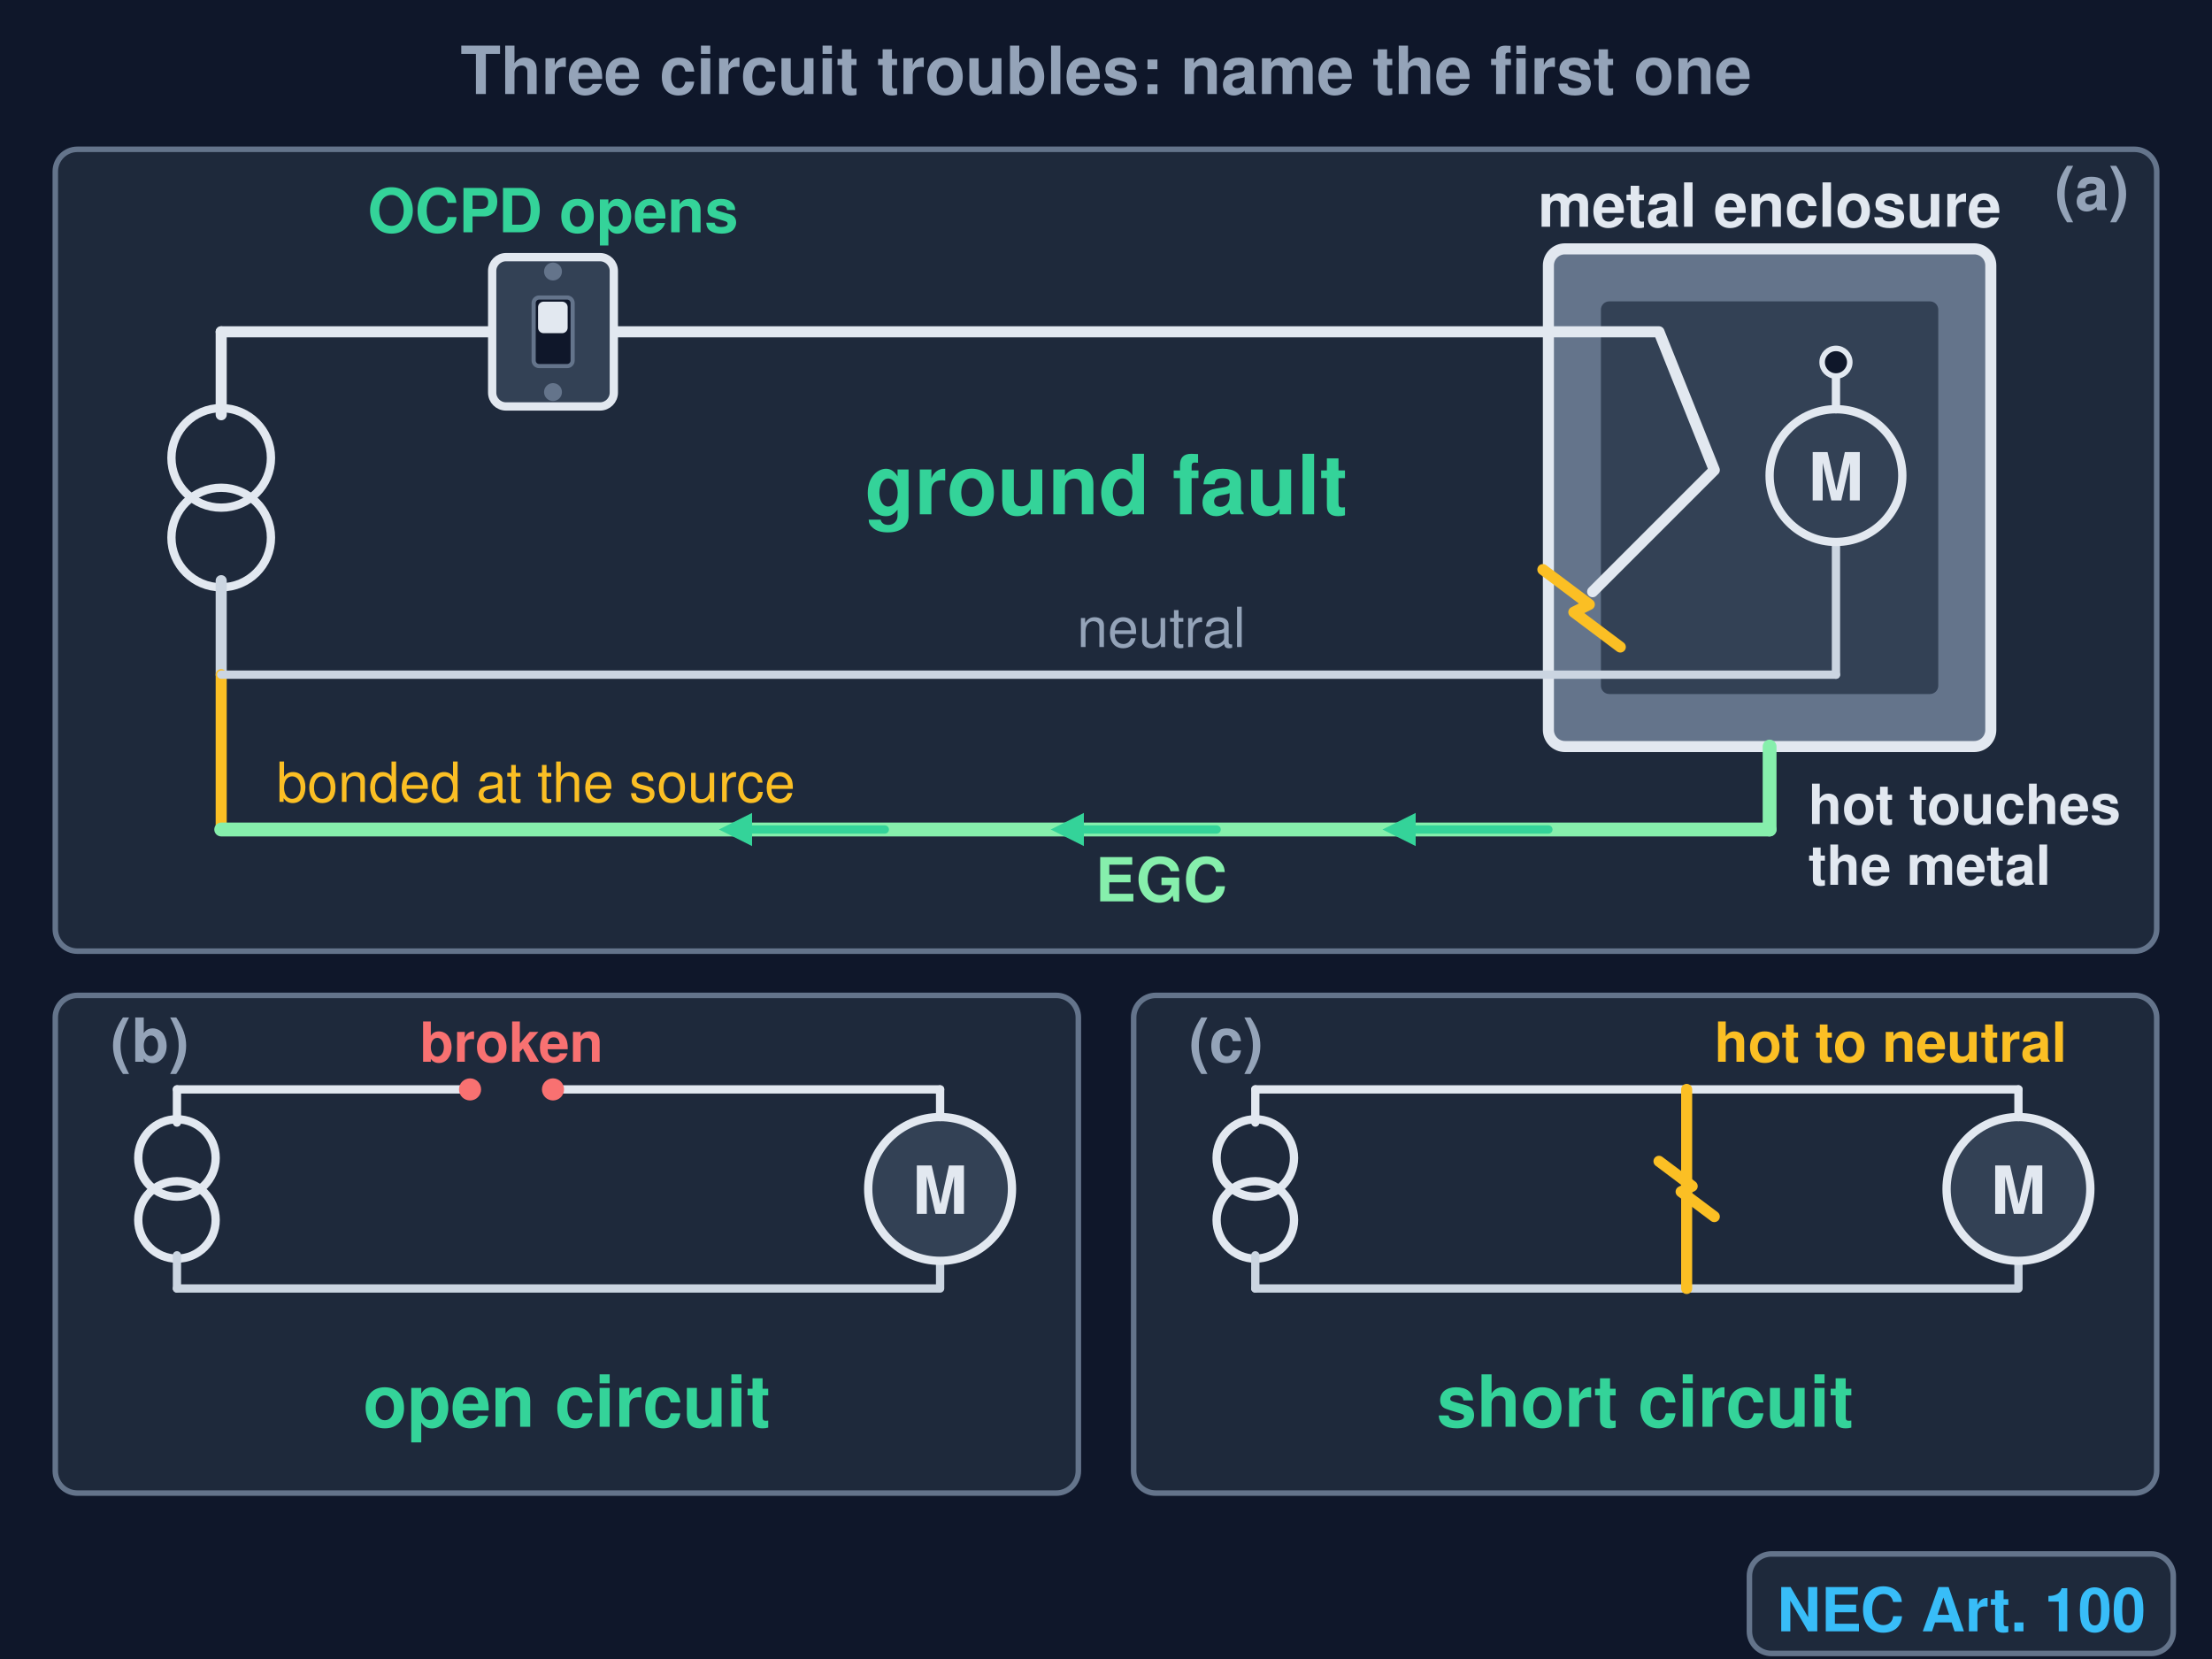
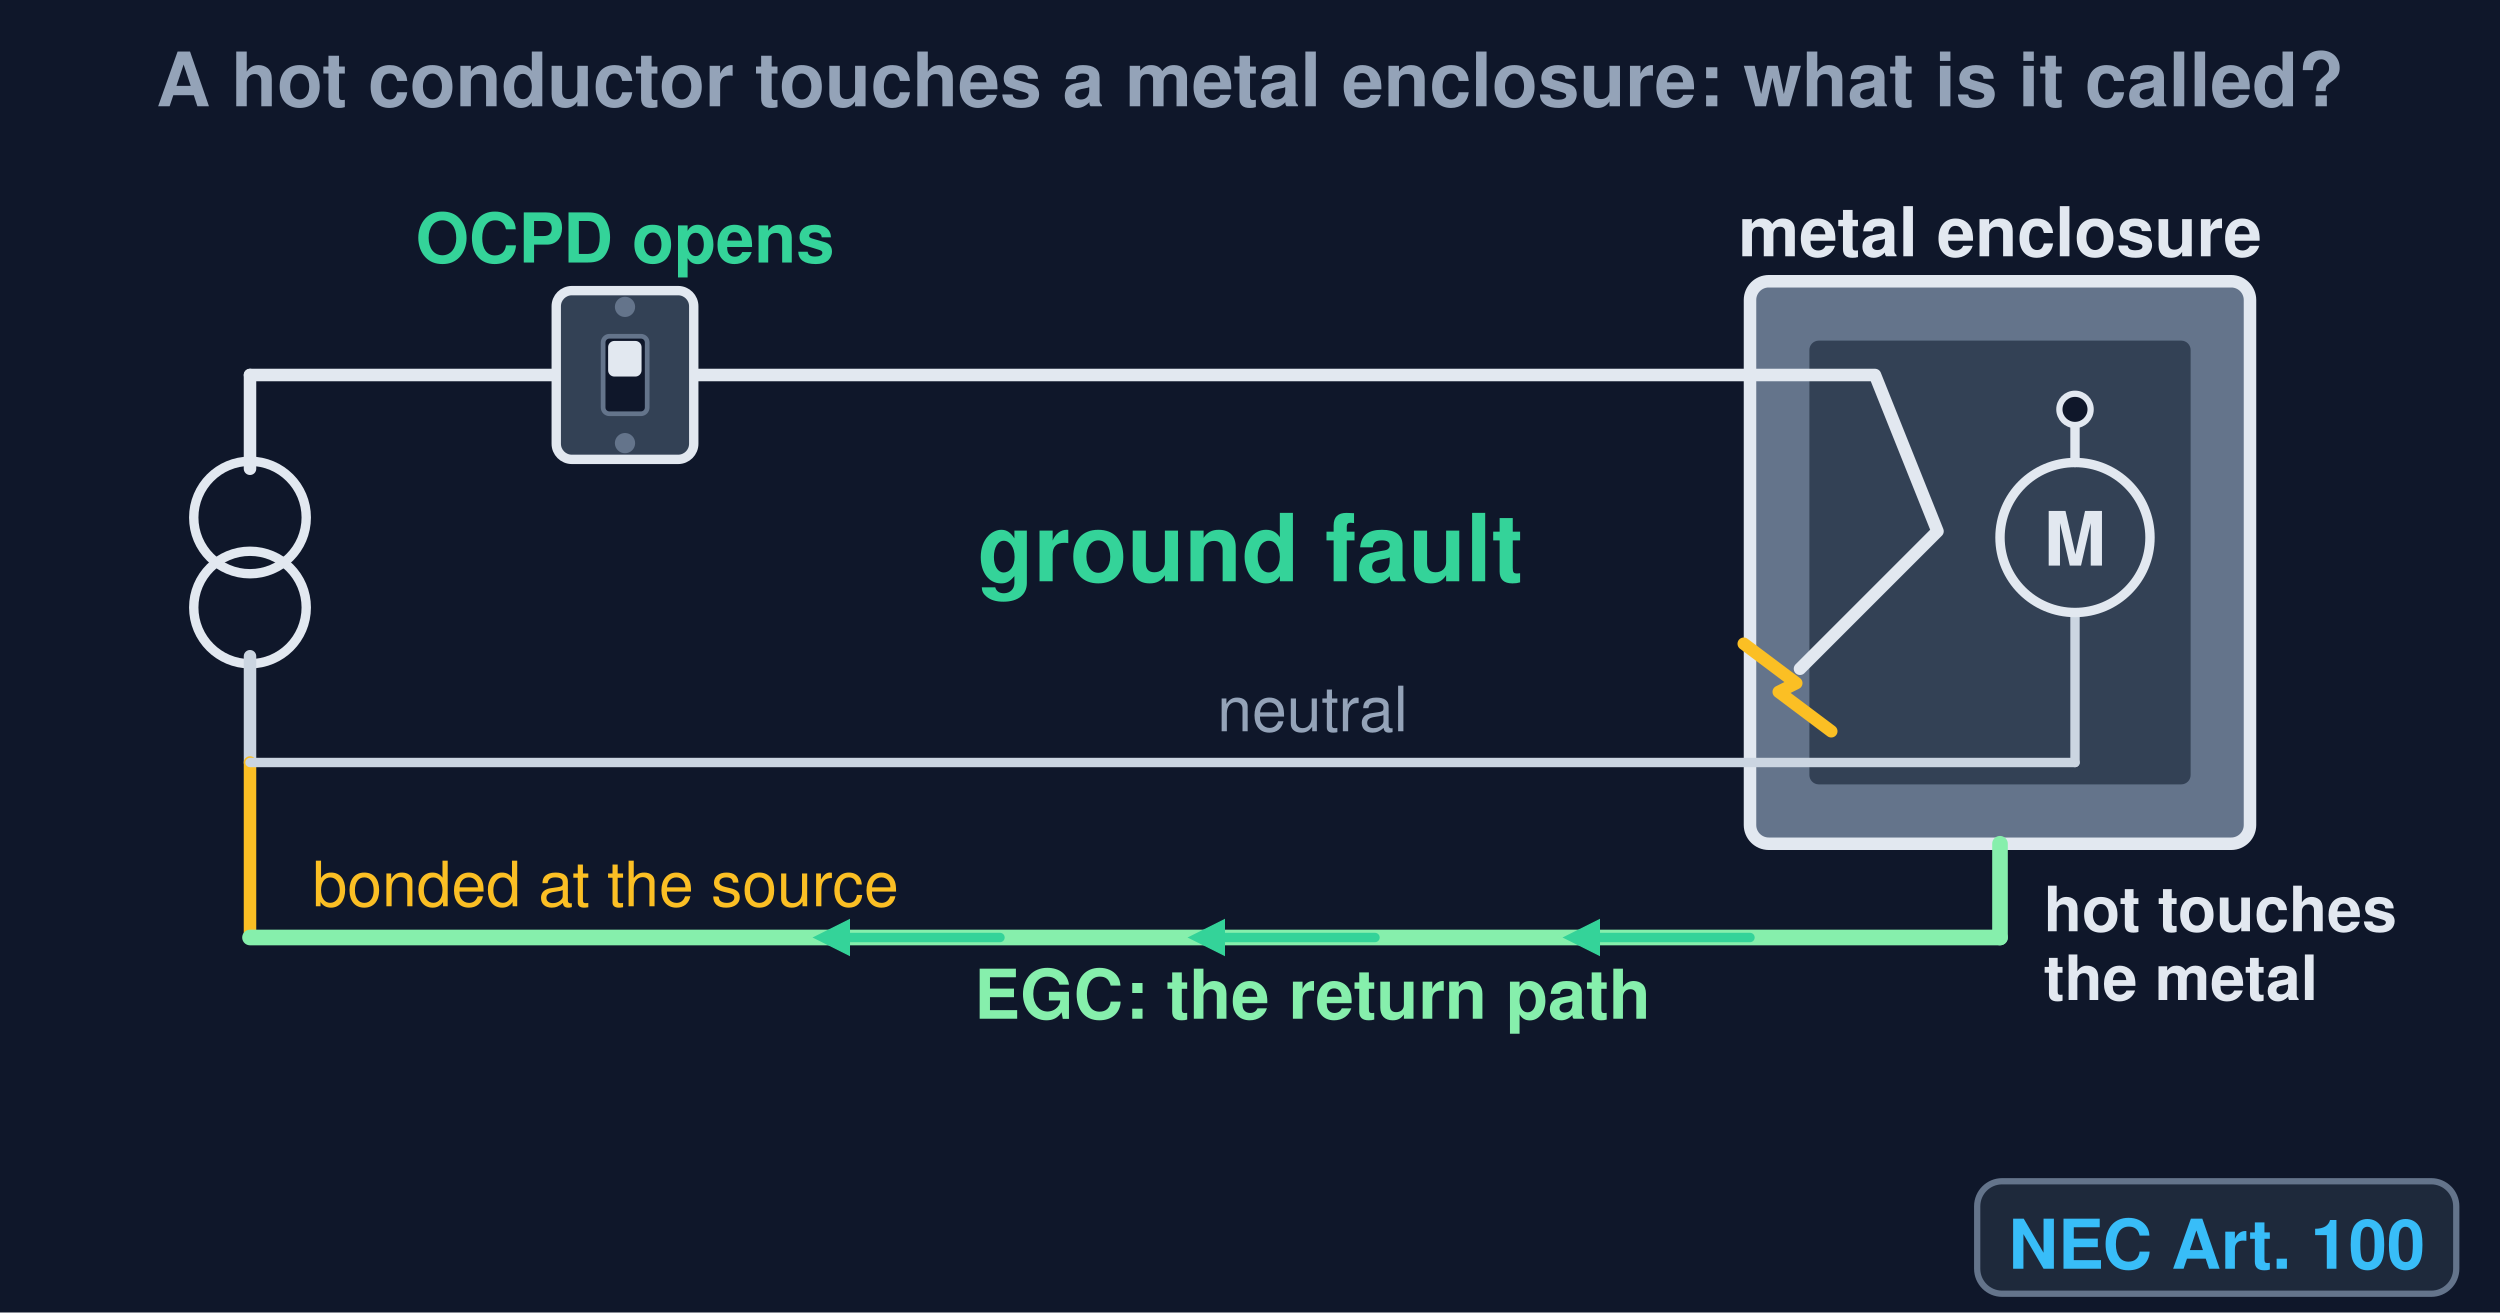
- <svg xmlns="http://www.w3.org/2000/svg" width="800" height="600" viewBox="0 0 800 600">
-   <rect x="0.0" y="0.0" width="800.0" height="600.0" rx="0" fill="#0f172a" fill-opacity="1.0" stroke="none" stroke-width="2" />
-   <text x="400.0" y="34.0" font-family="Helvetica, Arial, sans-serif" font-size="24" font-weight="bold" fill="#94a3b8" text-anchor="middle">Three circuit troubles: name the first one</text>
-   <rect x="20.0" y="54.0" width="760.0" height="290.0" rx="8" fill="#1e293b" fill-opacity="1.0" stroke="#64748b" stroke-width="2" />
+ <svg xmlns="http://www.w3.org/2000/svg" width="800" height="420" viewBox="0 0 800 420">
+   <rect x="0.0" y="0.0" width="800.0" height="420.0" rx="0" fill="#0f172a" fill-opacity="1.0" stroke="none" stroke-width="2" />
+   <text x="400.0" y="34.0" font-family="Helvetica, Arial, sans-serif" font-size="24" font-weight="bold" fill="#94a3b8" text-anchor="middle">A hot conductor touches a metal enclosure: what is it called?</text>
  <circle cx="80.0" cy="165.6" r="18" fill="none" stroke="#e2e8f0" stroke-width="3" />
  <circle cx="80.0" cy="194.4" r="18" fill="none" stroke="#e2e8f0" stroke-width="3" />
  <line x1="80.0" y1="150.0" x2="80.0" y2="120.0" stroke="#e2e8f0" stroke-width="4" stroke-linecap="round" stroke-opacity="1.0" />
  <line x1="80.0" y1="120.0" x2="560.0" y2="120.0" stroke="#e2e8f0" stroke-width="4" stroke-linecap="round" stroke-opacity="1.0" />
  <rect x="178.0" y="93.0" width="44.0" height="54.0" rx="5" fill="#334155" fill-opacity="1.0" stroke="#e2e8f0" stroke-width="3" />
  <circle cx="200.0" cy="98.2" r="3.24" fill="#64748b" stroke="none" stroke-width="2" />
  <circle cx="200.0" cy="141.8" r="3.24" fill="#64748b" stroke="none" stroke-width="2" />
  <rect x="193.0" y="107.6" width="14.1" height="24.8" rx="2" fill="#0f172a" fill-opacity="1.0" stroke="#64748b" stroke-width="1.5" />
  <rect x="194.6" y="109.1" width="10.7" height="11.4" rx="2" fill="#e2e8f0" fill-opacity="1.0" stroke="none" stroke-width="2" />
  <text x="200.0" y="84.0" font-family="Helvetica, Arial, sans-serif" font-size="22" font-weight="bold" fill="#34d399" text-anchor="middle">OCPD opens</text>
  <line x1="80.0" y1="210.0" x2="80.0" y2="244.0" stroke="#cbd5e1" stroke-width="4" stroke-linecap="round" stroke-opacity="1.0" />
  <text x="420.0" y="234.0" font-family="Helvetica, Arial, sans-serif" font-size="20" fill="#94a3b8" text-anchor="middle">neutral</text>
  <line x1="80.0" y1="244.0" x2="80.0" y2="300.0" stroke="#fbbf24" stroke-width="4" stroke-linecap="round" stroke-opacity="1.0" />
  <line x1="80.0" y1="300.0" x2="640.0" y2="300.0" stroke="#86efac" stroke-width="5" stroke-linecap="round" stroke-opacity="1.0" />
  <text x="100.0" y="290.0" font-family="Helvetica, Arial, sans-serif" font-size="20" fill="#fbbf24" text-anchor="start">bonded at the source</text>
-   <text x="420.0" y="326.0" font-family="Helvetica, Arial, sans-serif" font-size="22" font-weight="bold" fill="#86efac" text-anchor="middle">EGC</text>
+   <text x="420.0" y="326.0" font-family="Helvetica, Arial, sans-serif" font-size="22" font-weight="bold" fill="#86efac" text-anchor="middle">EGC: the return path</text>
  <line x1="560.0" y1="300.0" x2="507.2" y2="300.0" stroke="#34d399" stroke-width="3" stroke-linecap="round" stroke-opacity="1.0" />
  <polygon points="500.0,300.0 512.0,294.0 512.0,306.0" fill="#34d399" fill-opacity="1.0" stroke="none" stroke-width="2" />
  <line x1="440.0" y1="300.0" x2="387.2" y2="300.0" stroke="#34d399" stroke-width="3" stroke-linecap="round" stroke-opacity="1.0" />
  <polygon points="380.0,300.0 392.0,294.0 392.0,306.0" fill="#34d399" fill-opacity="1.0" stroke="none" stroke-width="2" />
  <line x1="320.0" y1="300.0" x2="267.2" y2="300.0" stroke="#34d399" stroke-width="3" stroke-linecap="round" stroke-opacity="1.0" />
  <polygon points="260.0,300.0 272.0,294.0 272.0,306.0" fill="#34d399" fill-opacity="1.0" stroke="none" stroke-width="2" />
  <rect x="560.0" y="90.0" width="160.0" height="180.0" rx="6" fill="#64748b" fill-opacity="1.0" stroke="#e2e8f0" stroke-width="4" />
  <rect x="578.0" y="108.0" width="124.0" height="144.0" rx="4" fill="#334155" fill-opacity="1.0" stroke="#64748b" stroke-width="2" />
  <text x="640.0" y="82.0" font-family="Helvetica, Arial, sans-serif" font-size="22" font-weight="bold" fill="#e2e8f0" text-anchor="middle">metal enclosure</text>
  <line x1="80.0" y1="244.0" x2="664.0" y2="244.0" stroke="#cbd5e1" stroke-width="3" stroke-linecap="round" stroke-opacity="1.0" />
  <line x1="664.0" y1="244.0" x2="664.0" y2="196.0" stroke="#cbd5e1" stroke-width="3" stroke-linecap="round" stroke-opacity="1.0" />
  <circle cx="664.0" cy="172.0" r="24" fill="#334155" stroke="#e2e8f0" stroke-width="3" />
  <text x="664.0" y="181.0" font-family="Helvetica, Arial, sans-serif" font-size="24" font-weight="bold" fill="#e2e8f0" text-anchor="middle">M</text>
  <line x1="664.0" y1="148.0" x2="664.0" y2="136.0" stroke="#e2e8f0" stroke-width="3" stroke-linecap="round" stroke-opacity="1.0" />
  <circle cx="664.0" cy="131.0" r="5" fill="#0f172a" stroke="#e2e8f0" stroke-width="2" />
  <polyline points="560.0,120.0 600.0,120.0 620.0,170.0 576.0,214.0" fill="none" stroke="#e2e8f0" stroke-width="4" stroke-linecap="round" stroke-linejoin="round" />
  <polyline points="558.0,206.0 574.8,218.6 569.2,221.4 586.0,234.0" fill="none" stroke="#fbbf24" stroke-width="4" stroke-linecap="round" stroke-linejoin="round" />
  <line x1="640.0" y1="270.0" x2="640.0" y2="300.0" stroke="#86efac" stroke-width="5" stroke-linecap="round" stroke-opacity="1.0" />
  <text x="654.0" y="298.0" font-family="Helvetica, Arial, sans-serif" font-size="20" font-weight="bold" fill="#e2e8f0" text-anchor="start">hot touches</text>
  <text x="654.0" y="320.0" font-family="Helvetica, Arial, sans-serif" font-size="20" font-weight="bold" fill="#e2e8f0" text-anchor="start">the metal</text>
  <text x="400.0" y="186.0" font-family="Helvetica, Arial, sans-serif" font-size="30" font-weight="bold" fill="#34d399" text-anchor="middle">ground fault</text>
-   <rect x="20.0" y="360.0" width="370.0" height="180.0" rx="8" fill="#1e293b" fill-opacity="1.0" stroke="#64748b" stroke-width="2" />
-   <circle cx="64.0" cy="418.8" r="14" fill="none" stroke="#e2e8f0" stroke-width="3" />
-   <circle cx="64.0" cy="441.2" r="14" fill="none" stroke="#e2e8f0" stroke-width="3" />
-   <line x1="64.0" y1="406.0" x2="64.0" y2="394.0" stroke="#e2e8f0" stroke-width="3" stroke-linecap="round" stroke-opacity="1.0" />
-   <line x1="64.0" y1="454.0" x2="64.0" y2="466.0" stroke="#cbd5e1" stroke-width="3" stroke-linecap="round" stroke-opacity="1.0" />
-   <polyline points="64.0,466.0 340.0,466.0 340.0,456.0" fill="none" stroke="#cbd5e1" stroke-width="3" stroke-linecap="round" stroke-linejoin="round" />
-   <circle cx="340.0" cy="430.0" r="26" fill="#334155" stroke="#e2e8f0" stroke-width="3" />
-   <text x="340.0" y="439.0" font-family="Helvetica, Arial, sans-serif" font-size="24" font-weight="bold" fill="#e2e8f0" text-anchor="middle">M</text>
-   <line x1="64.0" y1="394.0" x2="170.0" y2="394.0" stroke="#e2e8f0" stroke-width="3" stroke-linecap="round" stroke-opacity="1.0" />
-   <line x1="200.0" y1="394.0" x2="340.0" y2="394.0" stroke="#e2e8f0" stroke-width="3" stroke-linecap="round" stroke-opacity="1.0" />
-   <line x1="340.0" y1="394.0" x2="340.0" y2="404.0" stroke="#e2e8f0" stroke-width="3" stroke-linecap="round" stroke-opacity="1.0" />
-   <circle cx="170.0" cy="394.0" r="4" fill="#f87171" stroke="none" stroke-width="2" />
-   <circle cx="200.0" cy="394.0" r="4" fill="#f87171" stroke="none" stroke-width="2" />
-   <text x="185.0" y="384.0" font-family="Helvetica, Arial, sans-serif" font-size="20" font-weight="bold" fill="#f87171" text-anchor="middle">broken</text>
-   <text x="205.0" y="516.0" font-family="Helvetica, Arial, sans-serif" font-size="26" font-weight="bold" fill="#34d399" text-anchor="middle">open circuit</text>
-   <rect x="410.0" y="360.0" width="370.0" height="180.0" rx="8" fill="#1e293b" fill-opacity="1.0" stroke="#64748b" stroke-width="2" />
-   <circle cx="454.0" cy="418.8" r="14" fill="none" stroke="#e2e8f0" stroke-width="3" />
-   <circle cx="454.0" cy="441.2" r="14" fill="none" stroke="#e2e8f0" stroke-width="3" />
-   <line x1="454.0" y1="406.0" x2="454.0" y2="394.0" stroke="#e2e8f0" stroke-width="3" stroke-linecap="round" stroke-opacity="1.0" />
-   <line x1="454.0" y1="454.0" x2="454.0" y2="466.0" stroke="#cbd5e1" stroke-width="3" stroke-linecap="round" stroke-opacity="1.0" />
-   <polyline points="454.0,466.0 730.0,466.0 730.0,456.0" fill="none" stroke="#cbd5e1" stroke-width="3" stroke-linecap="round" stroke-linejoin="round" />
-   <circle cx="730.0" cy="430.0" r="26" fill="#334155" stroke="#e2e8f0" stroke-width="3" />
-   <text x="730.0" y="439.0" font-family="Helvetica, Arial, sans-serif" font-size="24" font-weight="bold" fill="#e2e8f0" text-anchor="middle">M</text>
-   <line x1="454.0" y1="394.0" x2="730.0" y2="394.0" stroke="#e2e8f0" stroke-width="3" stroke-linecap="round" stroke-opacity="1.0" />
-   <line x1="730.0" y1="394.0" x2="730.0" y2="404.0" stroke="#e2e8f0" stroke-width="3" stroke-linecap="round" stroke-opacity="1.0" />
-   <line x1="610.0" y1="394.0" x2="610.0" y2="466.0" stroke="#fbbf24" stroke-width="4" stroke-linecap="round" stroke-opacity="1.0" />
-   <polyline points="600.0,420.0 612.0,429.0 608.0,431.0 620.0,440.0" fill="none" stroke="#fbbf24" stroke-width="4" stroke-linecap="round" stroke-linejoin="round" />
-   <text x="620.0" y="384.0" font-family="Helvetica, Arial, sans-serif" font-size="20" font-weight="bold" fill="#fbbf24" text-anchor="start">hot to neutral</text>
-   <text x="595.0" y="516.0" font-family="Helvetica, Arial, sans-serif" font-size="26" font-weight="bold" fill="#34d399" text-anchor="middle">short circuit</text>
-   <rect x="632.7" y="562.0" width="153.3" height="36.0" rx="8" fill="#1e293b" fill-opacity="1.0" stroke="#64748b" stroke-width="2" />
-   <text x="642.7" y="590.0" font-family="Helvetica, Arial, sans-serif" font-size="22" font-weight="bold" fill="#38bdf8" text-anchor="start">NEC Art. 100</text>
-   <text x="770.0" y="76.0" font-family="Helvetica, Arial, sans-serif" font-size="22" font-weight="bold" fill="#94a3b8" text-anchor="end">(a)</text>
-   <text x="40.0" y="384.0" font-family="Helvetica, Arial, sans-serif" font-size="22" font-weight="bold" fill="#94a3b8" text-anchor="start">(b)</text>
-   <text x="430.0" y="384.0" font-family="Helvetica, Arial, sans-serif" font-size="22" font-weight="bold" fill="#94a3b8" text-anchor="start">(c)</text>
+   <rect x="632.7" y="378.0" width="153.3" height="36.0" rx="8" fill="#1e293b" fill-opacity="1.0" stroke="#64748b" stroke-width="2" />
+   <text x="642.7" y="406.0" font-family="Helvetica, Arial, sans-serif" font-size="22" font-weight="bold" fill="#38bdf8" text-anchor="start">NEC Art. 100</text>
</svg>
